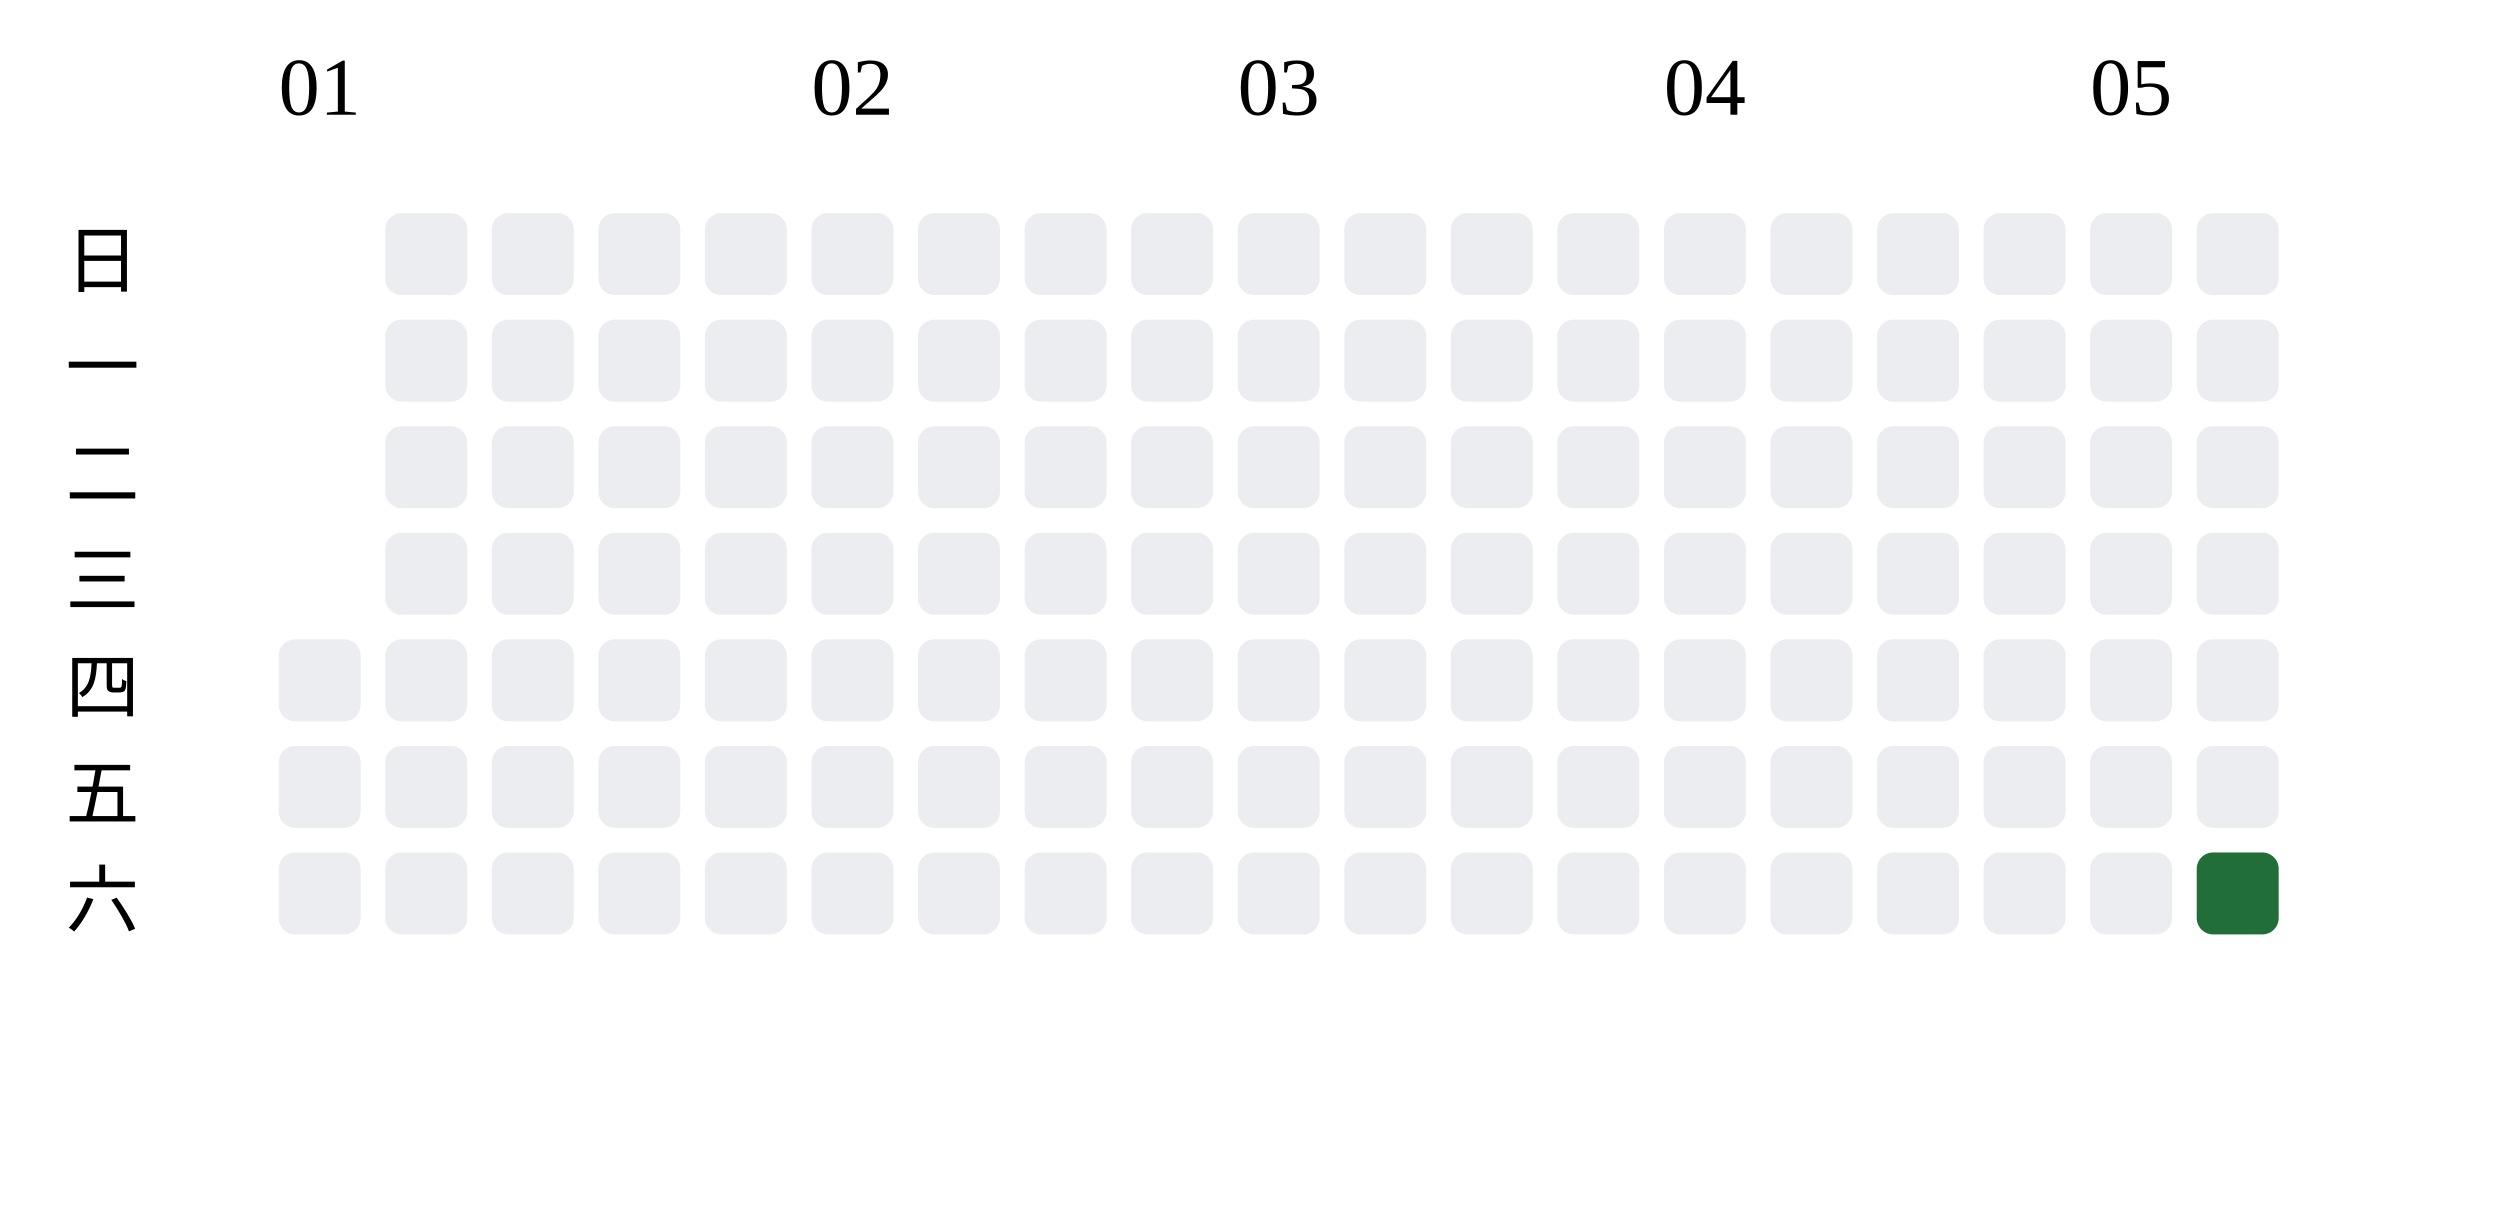
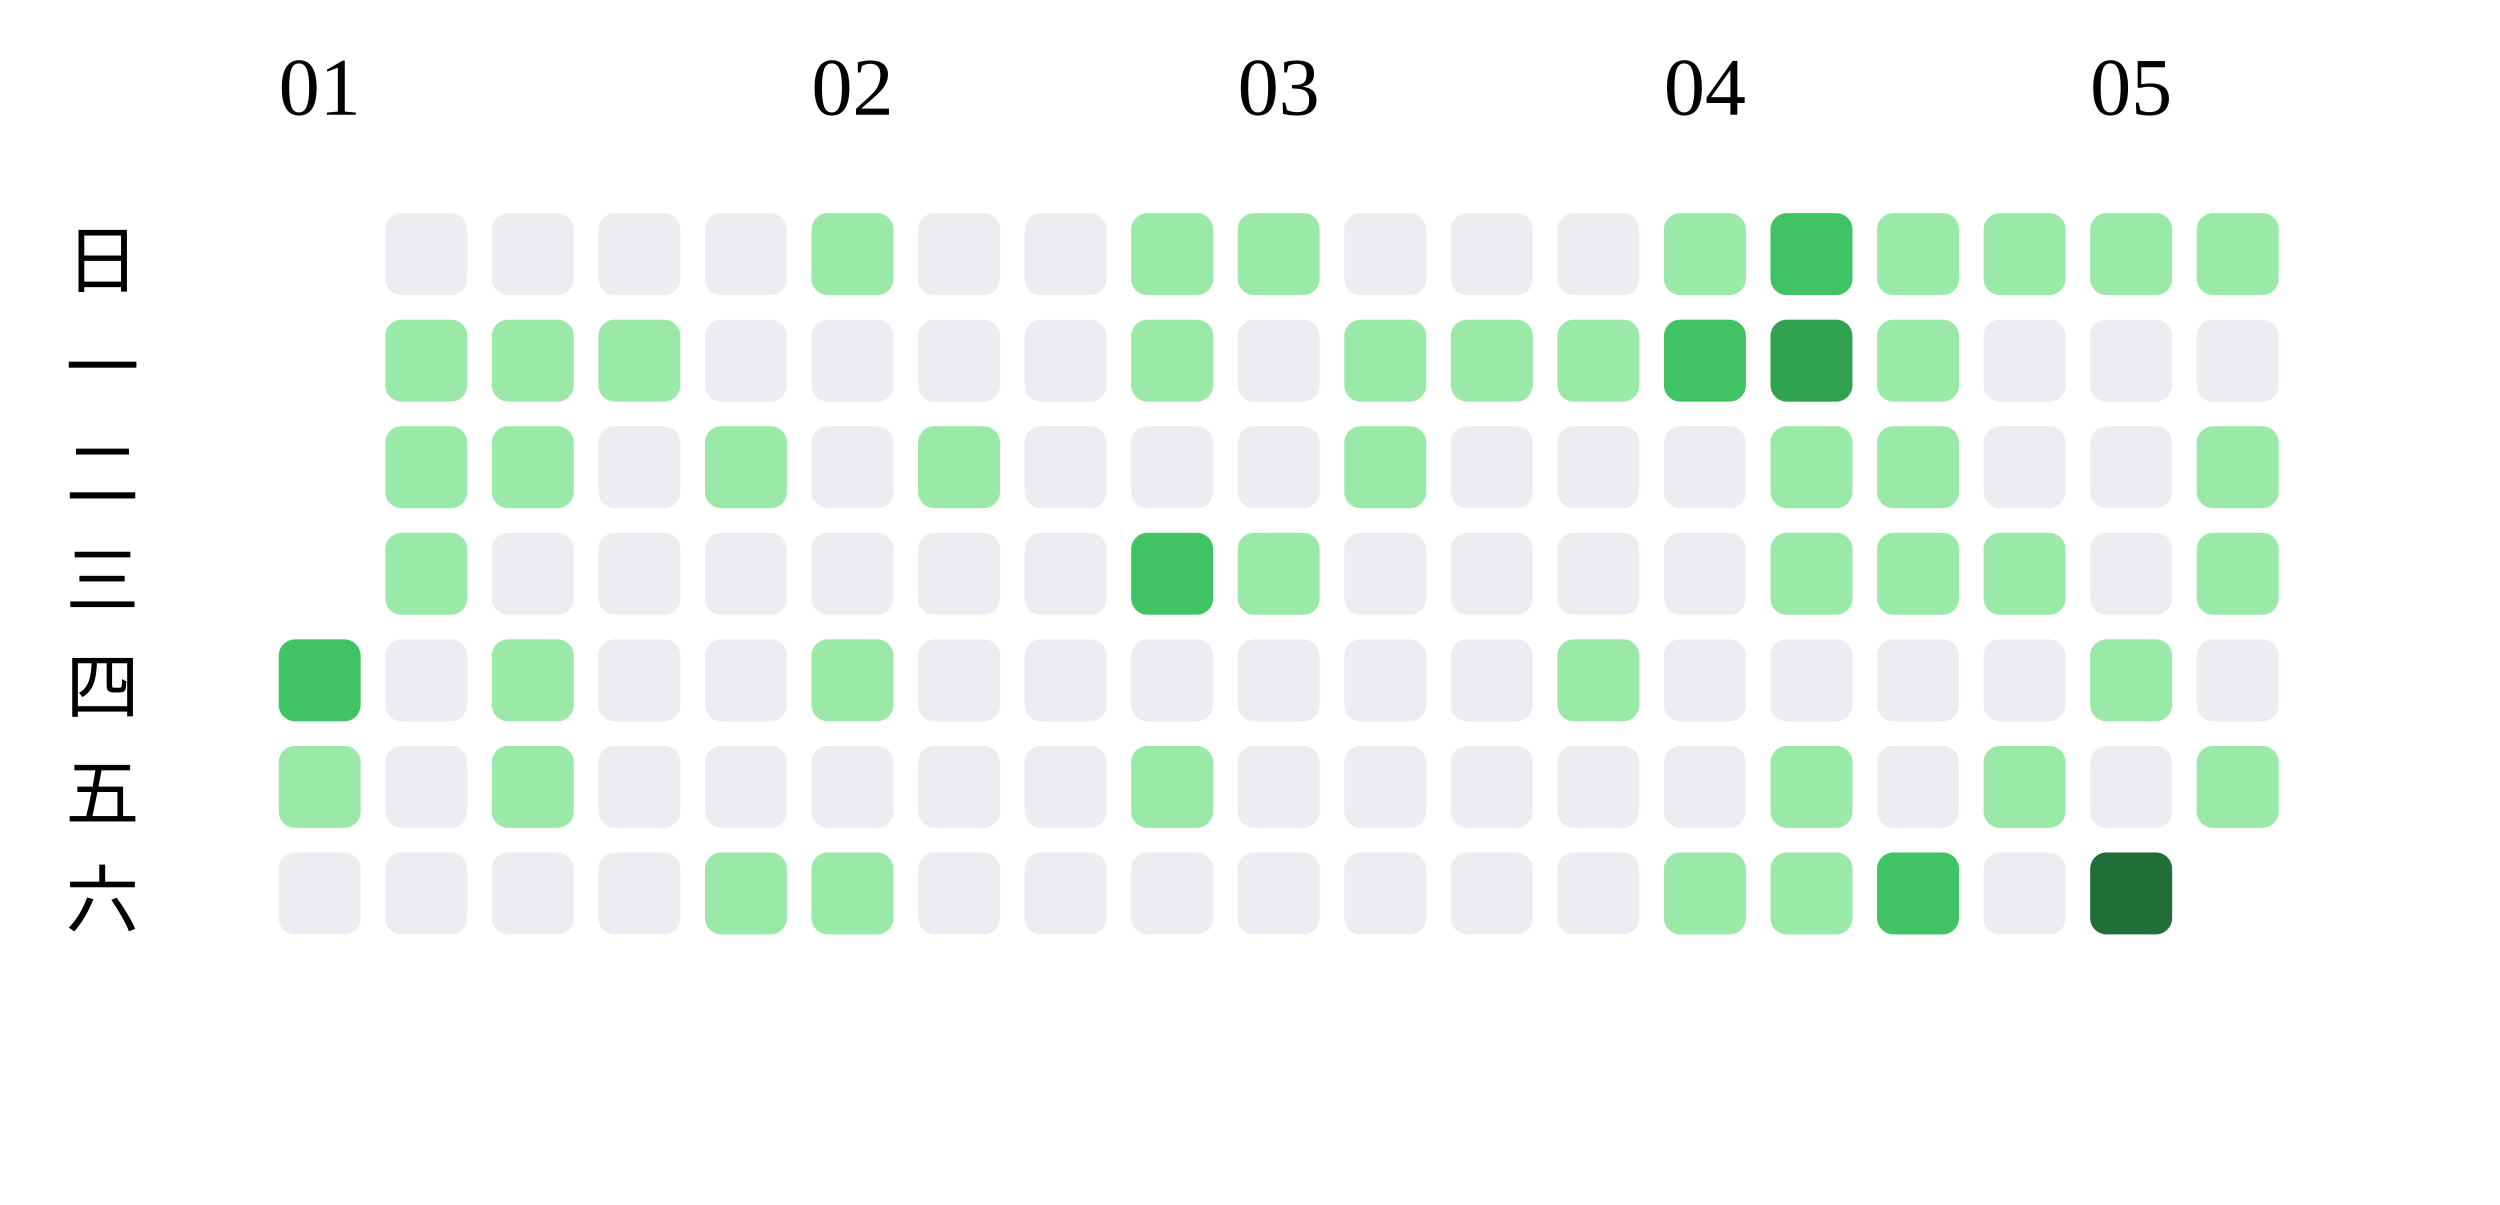
<svg xmlns="http://www.w3.org/2000/svg" class="annual-review-chart annual-review-heatmap" viewBox="0 0 305 147" width="100%" height="auto" role="img" aria-label="每日字词热力图">
  <text x="34" y="14" font-size="10" fill="currentColor">01</text>
  <text x="99" y="14" font-size="10" fill="currentColor">02</text>
  <text x="151" y="14" font-size="10" fill="currentColor">03</text>
  <text x="203" y="14" font-size="10" fill="currentColor">04</text>
  <text x="255" y="14" font-size="10" fill="currentColor">05</text>
  <text x="8" y="35" font-size="9" fill="currentColor">日</text>
  <text x="8" y="48" font-size="9" fill="currentColor">一</text>
  <text x="8" y="61" font-size="9" fill="currentColor">二</text>
  <text x="8" y="74" font-size="9" fill="currentColor">三</text>
  <text x="8" y="87" font-size="9" fill="currentColor">四</text>
  <text x="8" y="100" font-size="9" fill="currentColor">五</text>
  <text x="8" y="113" font-size="9" fill="currentColor">六</text>
-   <rect x="34" y="78" width="10" height="10" rx="2" fill="#ebedf0" />
-   <rect x="34" y="91" width="10" height="10" rx="2" fill="#ebedf0" />
+   <rect x="34" y="78" width="10" height="10" rx="2" fill="#40c463" />
+   <rect x="34" y="91" width="10" height="10" rx="2" fill="#9be9a8" />
  <rect x="34" y="104" width="10" height="10" rx="2" fill="#ebedf0" />
  <rect x="47" y="26" width="10" height="10" rx="2" fill="#ebedf0" />
-   <rect x="47" y="39" width="10" height="10" rx="2" fill="#ebedf0" />
-   <rect x="47" y="52" width="10" height="10" rx="2" fill="#ebedf0" />
-   <rect x="47" y="65" width="10" height="10" rx="2" fill="#ebedf0" />
+   <rect x="47" y="39" width="10" height="10" rx="2" fill="#9be9a8" />
+   <rect x="47" y="52" width="10" height="10" rx="2" fill="#9be9a8" />
+   <rect x="47" y="65" width="10" height="10" rx="2" fill="#9be9a8" />
  <rect x="47" y="78" width="10" height="10" rx="2" fill="#ebedf0" />
  <rect x="47" y="91" width="10" height="10" rx="2" fill="#ebedf0" />
  <rect x="47" y="104" width="10" height="10" rx="2" fill="#ebedf0" />
  <rect x="60" y="26" width="10" height="10" rx="2" fill="#ebedf0" />
-   <rect x="60" y="39" width="10" height="10" rx="2" fill="#ebedf0" />
-   <rect x="60" y="52" width="10" height="10" rx="2" fill="#ebedf0" />
+   <rect x="60" y="39" width="10" height="10" rx="2" fill="#9be9a8" />
+   <rect x="60" y="52" width="10" height="10" rx="2" fill="#9be9a8" />
  <rect x="60" y="65" width="10" height="10" rx="2" fill="#ebedf0" />
-   <rect x="60" y="78" width="10" height="10" rx="2" fill="#ebedf0" />
-   <rect x="60" y="91" width="10" height="10" rx="2" fill="#ebedf0" />
+   <rect x="60" y="78" width="10" height="10" rx="2" fill="#9be9a8" />
+   <rect x="60" y="91" width="10" height="10" rx="2" fill="#9be9a8" />
  <rect x="60" y="104" width="10" height="10" rx="2" fill="#ebedf0" />
  <rect x="73" y="26" width="10" height="10" rx="2" fill="#ebedf0" />
-   <rect x="73" y="39" width="10" height="10" rx="2" fill="#ebedf0" />
+   <rect x="73" y="39" width="10" height="10" rx="2" fill="#9be9a8" />
  <rect x="73" y="52" width="10" height="10" rx="2" fill="#ebedf0" />
  <rect x="73" y="65" width="10" height="10" rx="2" fill="#ebedf0" />
  <rect x="73" y="78" width="10" height="10" rx="2" fill="#ebedf0" />
  <rect x="73" y="91" width="10" height="10" rx="2" fill="#ebedf0" />
  <rect x="73" y="104" width="10" height="10" rx="2" fill="#ebedf0" />
  <rect x="86" y="26" width="10" height="10" rx="2" fill="#ebedf0" />
  <rect x="86" y="39" width="10" height="10" rx="2" fill="#ebedf0" />
-   <rect x="86" y="52" width="10" height="10" rx="2" fill="#ebedf0" />
+   <rect x="86" y="52" width="10" height="10" rx="2" fill="#9be9a8" />
  <rect x="86" y="65" width="10" height="10" rx="2" fill="#ebedf0" />
  <rect x="86" y="78" width="10" height="10" rx="2" fill="#ebedf0" />
  <rect x="86" y="91" width="10" height="10" rx="2" fill="#ebedf0" />
-   <rect x="86" y="104" width="10" height="10" rx="2" fill="#ebedf0" />
-   <rect x="99" y="26" width="10" height="10" rx="2" fill="#ebedf0" />
+   <rect x="86" y="104" width="10" height="10" rx="2" fill="#9be9a8" />
+   <rect x="99" y="26" width="10" height="10" rx="2" fill="#9be9a8" />
  <rect x="99" y="39" width="10" height="10" rx="2" fill="#ebedf0" />
  <rect x="99" y="52" width="10" height="10" rx="2" fill="#ebedf0" />
  <rect x="99" y="65" width="10" height="10" rx="2" fill="#ebedf0" />
-   <rect x="99" y="78" width="10" height="10" rx="2" fill="#ebedf0" />
+   <rect x="99" y="78" width="10" height="10" rx="2" fill="#9be9a8" />
  <rect x="99" y="91" width="10" height="10" rx="2" fill="#ebedf0" />
-   <rect x="99" y="104" width="10" height="10" rx="2" fill="#ebedf0" />
+   <rect x="99" y="104" width="10" height="10" rx="2" fill="#9be9a8" />
  <rect x="112" y="26" width="10" height="10" rx="2" fill="#ebedf0" />
  <rect x="112" y="39" width="10" height="10" rx="2" fill="#ebedf0" />
-   <rect x="112" y="52" width="10" height="10" rx="2" fill="#ebedf0" />
+   <rect x="112" y="52" width="10" height="10" rx="2" fill="#9be9a8" />
  <rect x="112" y="65" width="10" height="10" rx="2" fill="#ebedf0" />
  <rect x="112" y="78" width="10" height="10" rx="2" fill="#ebedf0" />
  <rect x="112" y="91" width="10" height="10" rx="2" fill="#ebedf0" />
  <rect x="112" y="104" width="10" height="10" rx="2" fill="#ebedf0" />
  <rect x="125" y="26" width="10" height="10" rx="2" fill="#ebedf0" />
  <rect x="125" y="39" width="10" height="10" rx="2" fill="#ebedf0" />
  <rect x="125" y="52" width="10" height="10" rx="2" fill="#ebedf0" />
  <rect x="125" y="65" width="10" height="10" rx="2" fill="#ebedf0" />
  <rect x="125" y="78" width="10" height="10" rx="2" fill="#ebedf0" />
  <rect x="125" y="91" width="10" height="10" rx="2" fill="#ebedf0" />
  <rect x="125" y="104" width="10" height="10" rx="2" fill="#ebedf0" />
-   <rect x="138" y="26" width="10" height="10" rx="2" fill="#ebedf0" />
-   <rect x="138" y="39" width="10" height="10" rx="2" fill="#ebedf0" />
+   <rect x="138" y="26" width="10" height="10" rx="2" fill="#9be9a8" />
+   <rect x="138" y="39" width="10" height="10" rx="2" fill="#9be9a8" />
  <rect x="138" y="52" width="10" height="10" rx="2" fill="#ebedf0" />
-   <rect x="138" y="65" width="10" height="10" rx="2" fill="#ebedf0" />
+   <rect x="138" y="65" width="10" height="10" rx="2" fill="#40c463" />
  <rect x="138" y="78" width="10" height="10" rx="2" fill="#ebedf0" />
-   <rect x="138" y="91" width="10" height="10" rx="2" fill="#ebedf0" />
+   <rect x="138" y="91" width="10" height="10" rx="2" fill="#9be9a8" />
  <rect x="138" y="104" width="10" height="10" rx="2" fill="#ebedf0" />
-   <rect x="151" y="26" width="10" height="10" rx="2" fill="#ebedf0" />
+   <rect x="151" y="26" width="10" height="10" rx="2" fill="#9be9a8" />
  <rect x="151" y="39" width="10" height="10" rx="2" fill="#ebedf0" />
  <rect x="151" y="52" width="10" height="10" rx="2" fill="#ebedf0" />
-   <rect x="151" y="65" width="10" height="10" rx="2" fill="#ebedf0" />
+   <rect x="151" y="65" width="10" height="10" rx="2" fill="#9be9a8" />
  <rect x="151" y="78" width="10" height="10" rx="2" fill="#ebedf0" />
  <rect x="151" y="91" width="10" height="10" rx="2" fill="#ebedf0" />
  <rect x="151" y="104" width="10" height="10" rx="2" fill="#ebedf0" />
  <rect x="164" y="26" width="10" height="10" rx="2" fill="#ebedf0" />
-   <rect x="164" y="39" width="10" height="10" rx="2" fill="#ebedf0" />
-   <rect x="164" y="52" width="10" height="10" rx="2" fill="#ebedf0" />
+   <rect x="164" y="39" width="10" height="10" rx="2" fill="#9be9a8" />
+   <rect x="164" y="52" width="10" height="10" rx="2" fill="#9be9a8" />
  <rect x="164" y="65" width="10" height="10" rx="2" fill="#ebedf0" />
  <rect x="164" y="78" width="10" height="10" rx="2" fill="#ebedf0" />
  <rect x="164" y="91" width="10" height="10" rx="2" fill="#ebedf0" />
  <rect x="164" y="104" width="10" height="10" rx="2" fill="#ebedf0" />
  <rect x="177" y="26" width="10" height="10" rx="2" fill="#ebedf0" />
-   <rect x="177" y="39" width="10" height="10" rx="2" fill="#ebedf0" />
+   <rect x="177" y="39" width="10" height="10" rx="2" fill="#9be9a8" />
  <rect x="177" y="52" width="10" height="10" rx="2" fill="#ebedf0" />
  <rect x="177" y="65" width="10" height="10" rx="2" fill="#ebedf0" />
  <rect x="177" y="78" width="10" height="10" rx="2" fill="#ebedf0" />
  <rect x="177" y="91" width="10" height="10" rx="2" fill="#ebedf0" />
  <rect x="177" y="104" width="10" height="10" rx="2" fill="#ebedf0" />
  <rect x="190" y="26" width="10" height="10" rx="2" fill="#ebedf0" />
-   <rect x="190" y="39" width="10" height="10" rx="2" fill="#ebedf0" />
+   <rect x="190" y="39" width="10" height="10" rx="2" fill="#9be9a8" />
  <rect x="190" y="52" width="10" height="10" rx="2" fill="#ebedf0" />
  <rect x="190" y="65" width="10" height="10" rx="2" fill="#ebedf0" />
-   <rect x="190" y="78" width="10" height="10" rx="2" fill="#ebedf0" />
+   <rect x="190" y="78" width="10" height="10" rx="2" fill="#9be9a8" />
  <rect x="190" y="91" width="10" height="10" rx="2" fill="#ebedf0" />
  <rect x="190" y="104" width="10" height="10" rx="2" fill="#ebedf0" />
-   <rect x="203" y="26" width="10" height="10" rx="2" fill="#ebedf0" />
-   <rect x="203" y="39" width="10" height="10" rx="2" fill="#ebedf0" />
+   <rect x="203" y="26" width="10" height="10" rx="2" fill="#9be9a8" />
+   <rect x="203" y="39" width="10" height="10" rx="2" fill="#40c463" />
  <rect x="203" y="52" width="10" height="10" rx="2" fill="#ebedf0" />
  <rect x="203" y="65" width="10" height="10" rx="2" fill="#ebedf0" />
  <rect x="203" y="78" width="10" height="10" rx="2" fill="#ebedf0" />
  <rect x="203" y="91" width="10" height="10" rx="2" fill="#ebedf0" />
-   <rect x="203" y="104" width="10" height="10" rx="2" fill="#ebedf0" />
-   <rect x="216" y="26" width="10" height="10" rx="2" fill="#ebedf0" />
-   <rect x="216" y="39" width="10" height="10" rx="2" fill="#ebedf0" />
-   <rect x="216" y="52" width="10" height="10" rx="2" fill="#ebedf0" />
-   <rect x="216" y="65" width="10" height="10" rx="2" fill="#ebedf0" />
+   <rect x="203" y="104" width="10" height="10" rx="2" fill="#9be9a8" />
+   <rect x="216" y="26" width="10" height="10" rx="2" fill="#40c463" />
+   <rect x="216" y="39" width="10" height="10" rx="2" fill="#30a14e" />
+   <rect x="216" y="52" width="10" height="10" rx="2" fill="#9be9a8" />
+   <rect x="216" y="65" width="10" height="10" rx="2" fill="#9be9a8" />
  <rect x="216" y="78" width="10" height="10" rx="2" fill="#ebedf0" />
-   <rect x="216" y="91" width="10" height="10" rx="2" fill="#ebedf0" />
-   <rect x="216" y="104" width="10" height="10" rx="2" fill="#ebedf0" />
-   <rect x="229" y="26" width="10" height="10" rx="2" fill="#ebedf0" />
-   <rect x="229" y="39" width="10" height="10" rx="2" fill="#ebedf0" />
-   <rect x="229" y="52" width="10" height="10" rx="2" fill="#ebedf0" />
-   <rect x="229" y="65" width="10" height="10" rx="2" fill="#ebedf0" />
+   <rect x="216" y="91" width="10" height="10" rx="2" fill="#9be9a8" />
+   <rect x="216" y="104" width="10" height="10" rx="2" fill="#9be9a8" />
+   <rect x="229" y="26" width="10" height="10" rx="2" fill="#9be9a8" />
+   <rect x="229" y="39" width="10" height="10" rx="2" fill="#9be9a8" />
+   <rect x="229" y="52" width="10" height="10" rx="2" fill="#9be9a8" />
+   <rect x="229" y="65" width="10" height="10" rx="2" fill="#9be9a8" />
  <rect x="229" y="78" width="10" height="10" rx="2" fill="#ebedf0" />
  <rect x="229" y="91" width="10" height="10" rx="2" fill="#ebedf0" />
-   <rect x="229" y="104" width="10" height="10" rx="2" fill="#ebedf0" />
-   <rect x="242" y="26" width="10" height="10" rx="2" fill="#ebedf0" />
+   <rect x="229" y="104" width="10" height="10" rx="2" fill="#40c463" />
+   <rect x="242" y="26" width="10" height="10" rx="2" fill="#9be9a8" />
  <rect x="242" y="39" width="10" height="10" rx="2" fill="#ebedf0" />
  <rect x="242" y="52" width="10" height="10" rx="2" fill="#ebedf0" />
-   <rect x="242" y="65" width="10" height="10" rx="2" fill="#ebedf0" />
+   <rect x="242" y="65" width="10" height="10" rx="2" fill="#9be9a8" />
  <rect x="242" y="78" width="10" height="10" rx="2" fill="#ebedf0" />
-   <rect x="242" y="91" width="10" height="10" rx="2" fill="#ebedf0" />
+   <rect x="242" y="91" width="10" height="10" rx="2" fill="#9be9a8" />
  <rect x="242" y="104" width="10" height="10" rx="2" fill="#ebedf0" />
-   <rect x="255" y="26" width="10" height="10" rx="2" fill="#ebedf0" />
+   <rect x="255" y="26" width="10" height="10" rx="2" fill="#9be9a8" />
  <rect x="255" y="39" width="10" height="10" rx="2" fill="#ebedf0" />
  <rect x="255" y="52" width="10" height="10" rx="2" fill="#ebedf0" />
  <rect x="255" y="65" width="10" height="10" rx="2" fill="#ebedf0" />
-   <rect x="255" y="78" width="10" height="10" rx="2" fill="#ebedf0" />
+   <rect x="255" y="78" width="10" height="10" rx="2" fill="#9be9a8" />
  <rect x="255" y="91" width="10" height="10" rx="2" fill="#ebedf0" />
-   <rect x="255" y="104" width="10" height="10" rx="2" fill="#ebedf0" />
-   <rect x="268" y="26" width="10" height="10" rx="2" fill="#ebedf0" />
+   <rect x="255" y="104" width="10" height="10" rx="2" fill="#216e39" />
+   <rect x="268" y="26" width="10" height="10" rx="2" fill="#9be9a8" />
  <rect x="268" y="39" width="10" height="10" rx="2" fill="#ebedf0" />
-   <rect x="268" y="52" width="10" height="10" rx="2" fill="#ebedf0" />
-   <rect x="268" y="65" width="10" height="10" rx="2" fill="#ebedf0" />
+   <rect x="268" y="52" width="10" height="10" rx="2" fill="#9be9a8" />
+   <rect x="268" y="65" width="10" height="10" rx="2" fill="#9be9a8" />
  <rect x="268" y="78" width="10" height="10" rx="2" fill="#ebedf0" />
-   <rect x="268" y="91" width="10" height="10" rx="2" fill="#ebedf0" />
-   <rect x="268" y="104" width="10" height="10" rx="2" fill="#216e39" />
+   <rect x="268" y="91" width="10" height="10" rx="2" fill="#9be9a8" />
</svg>
